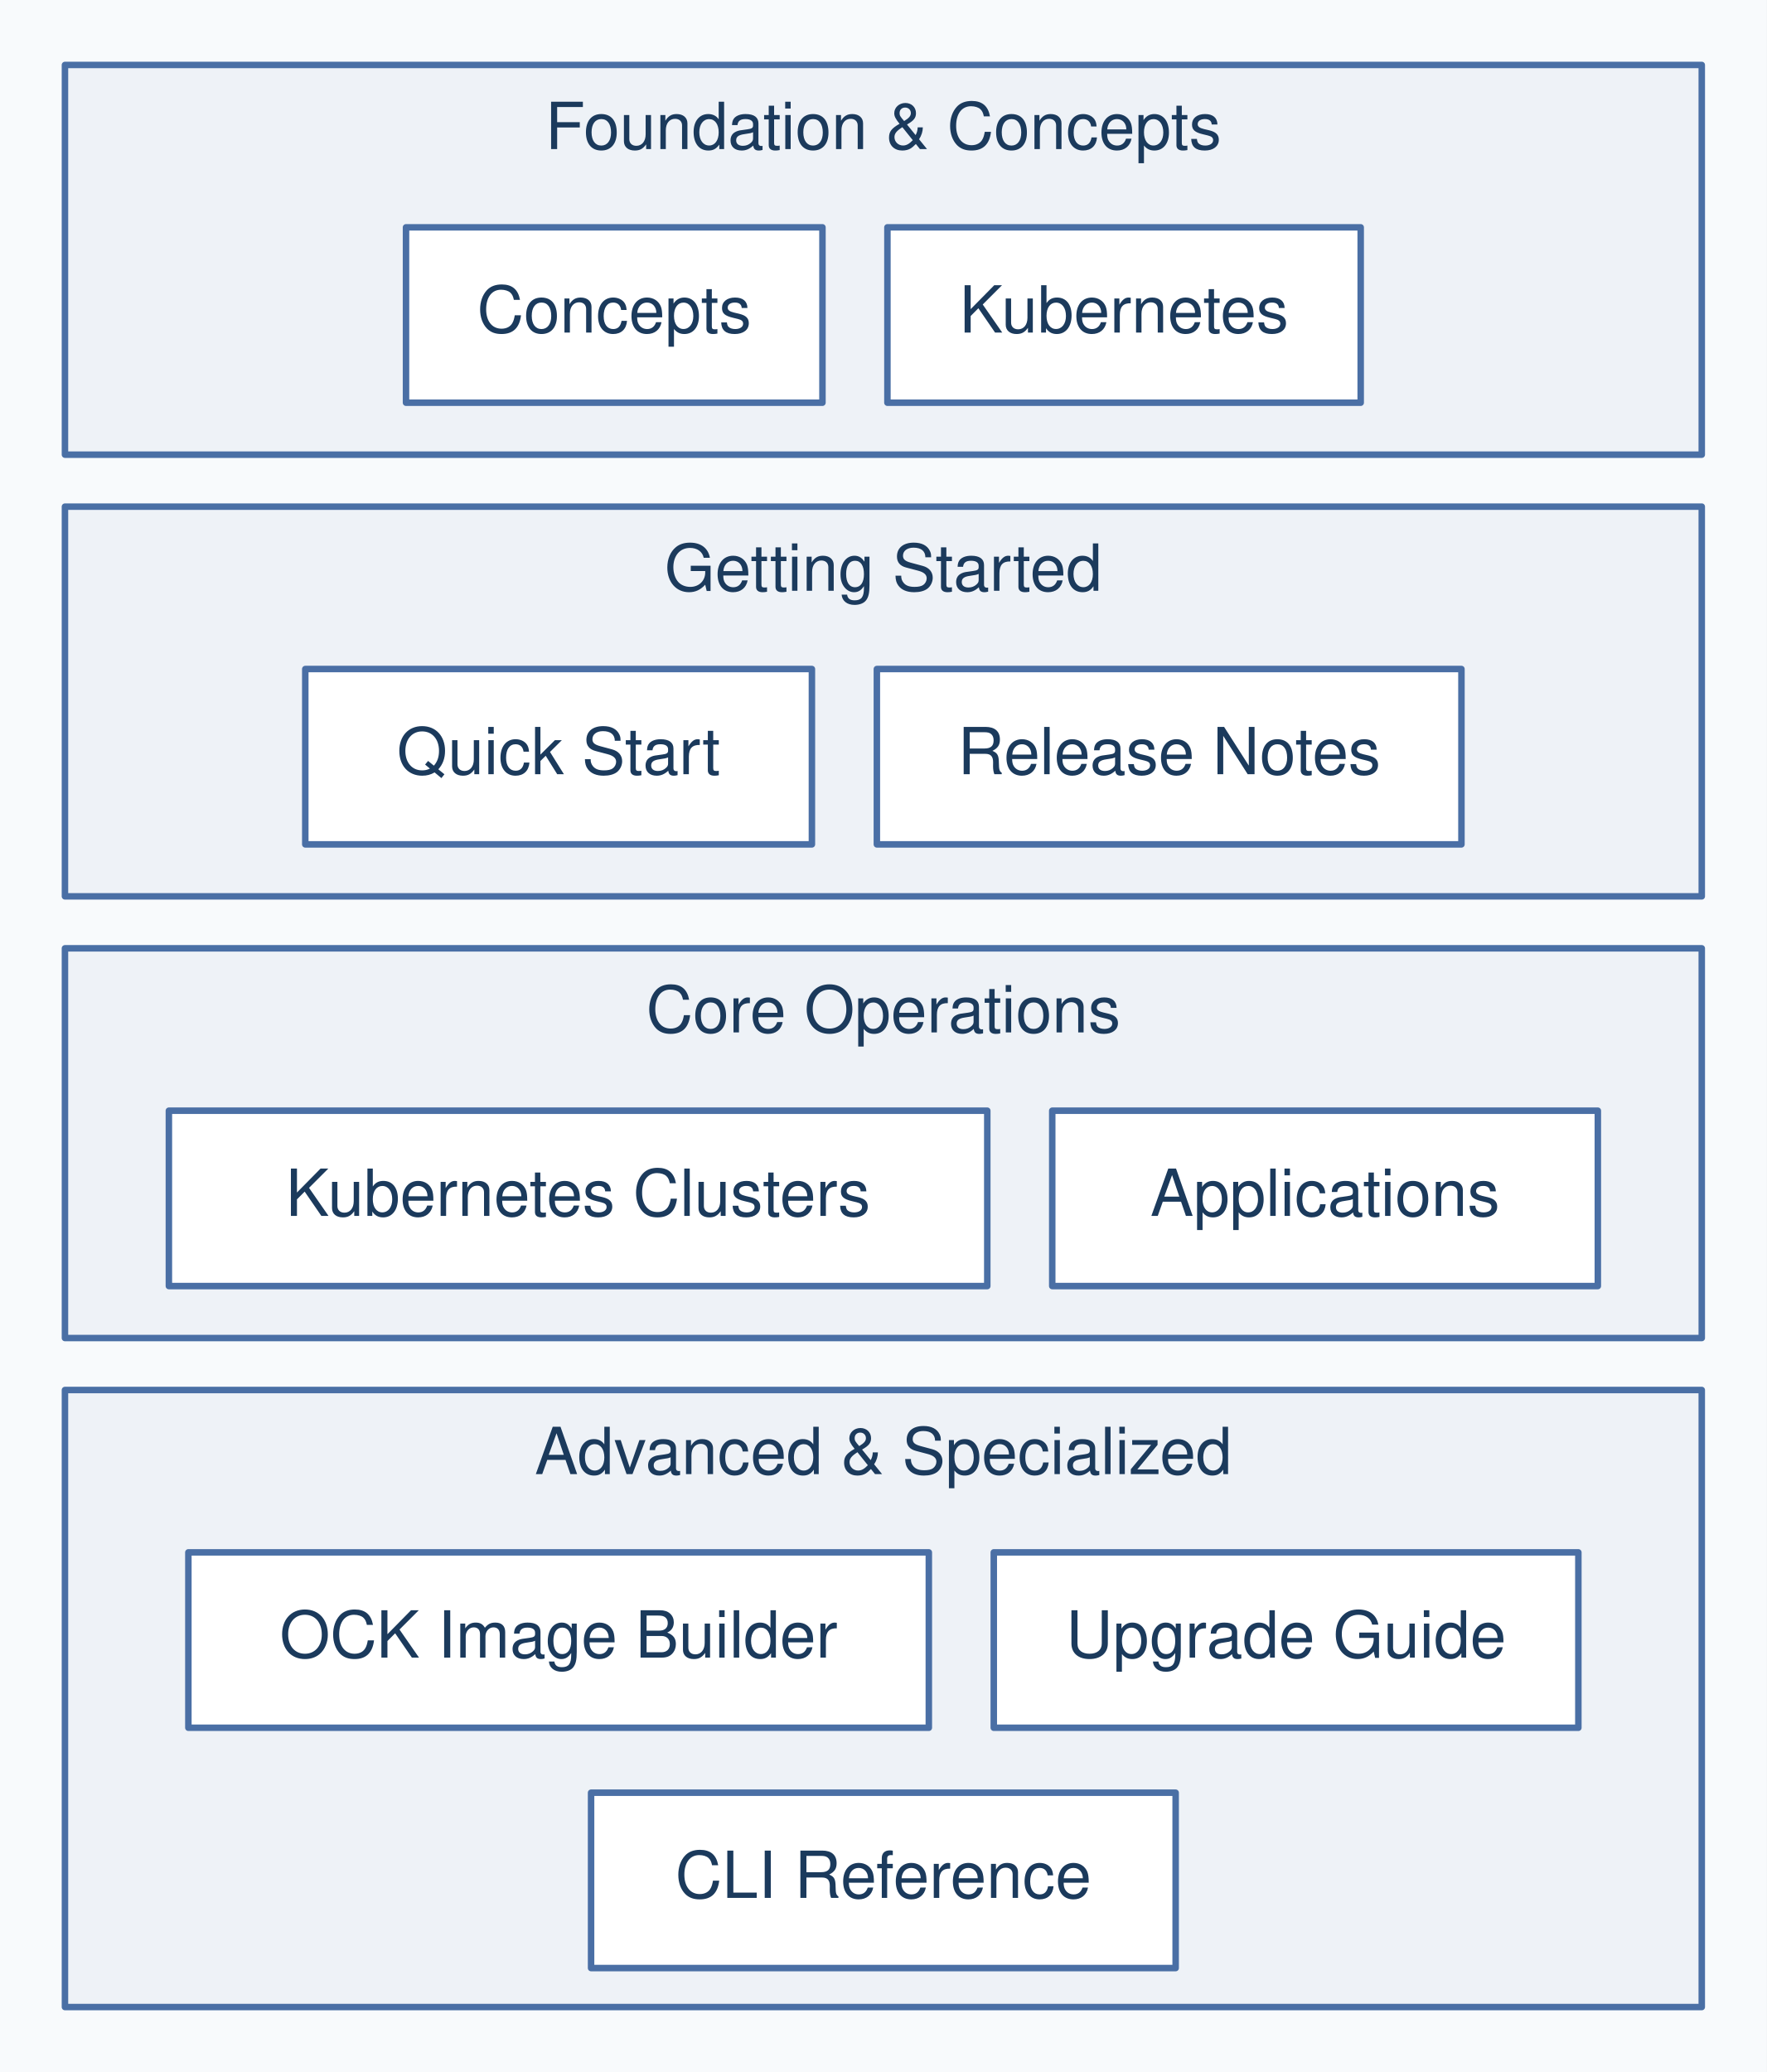
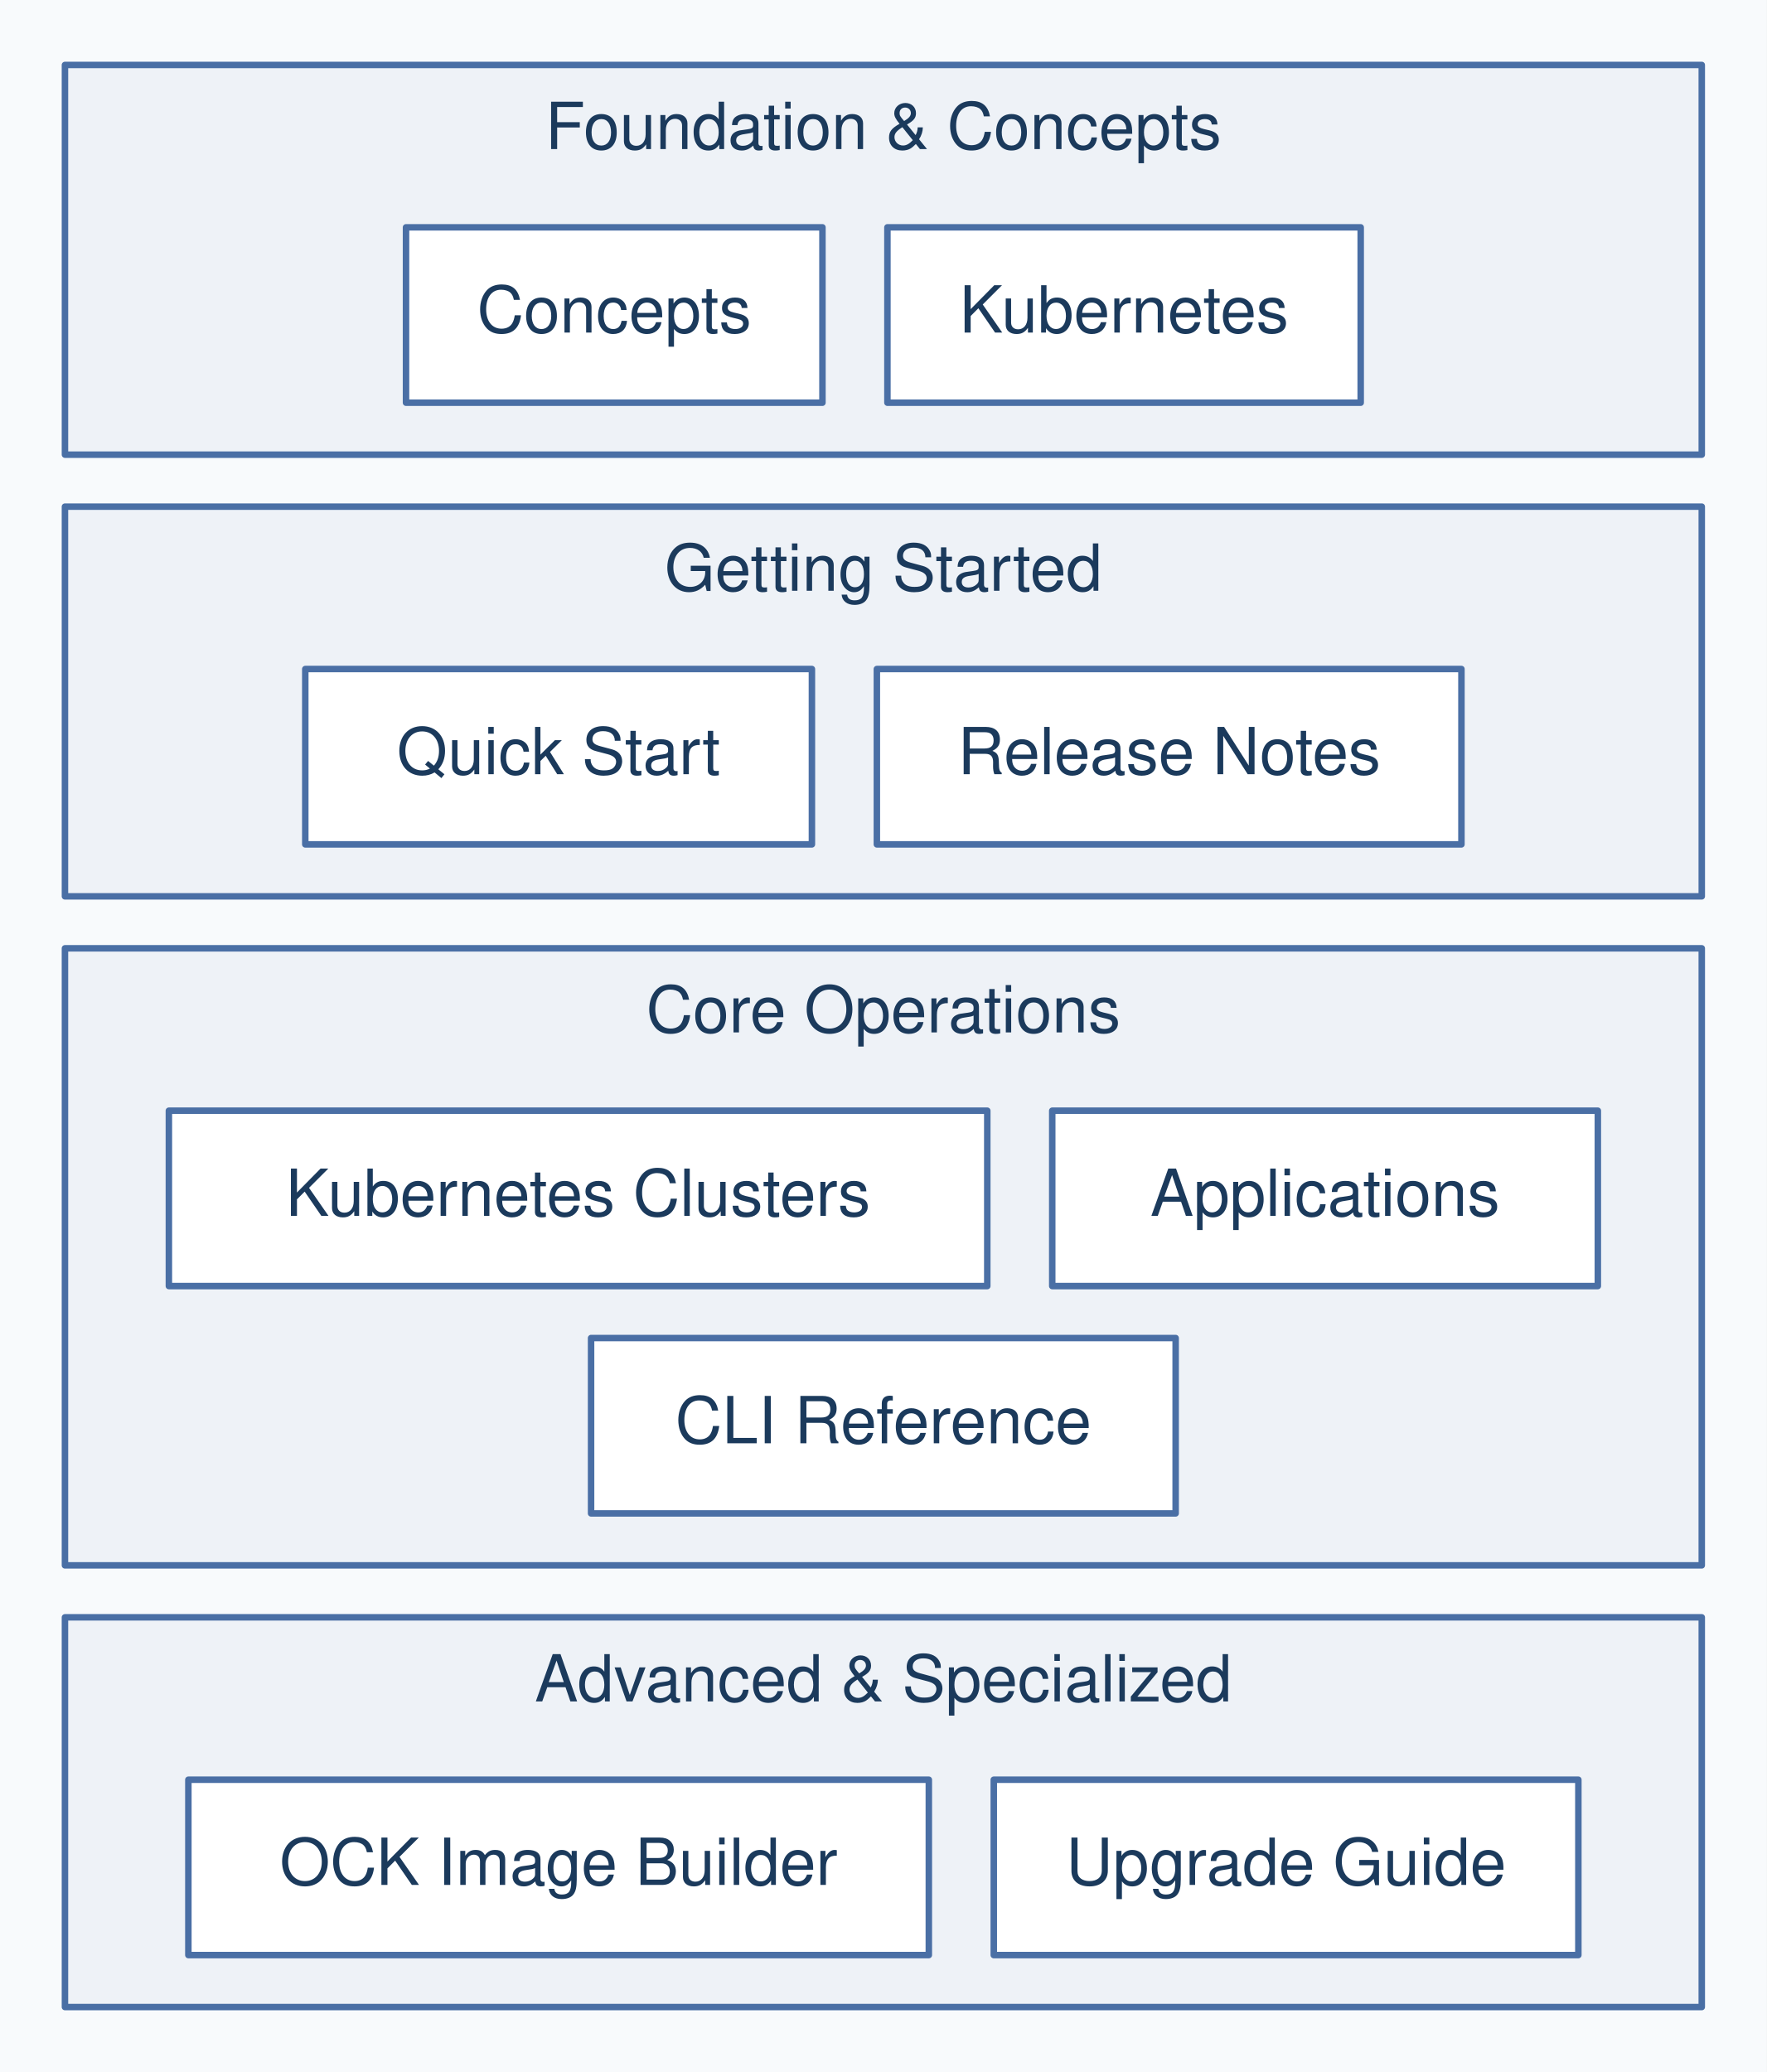
<svg xmlns="http://www.w3.org/2000/svg" version="1.1" viewBox="0 0 544 638" width="544" height="638">
  <defs>
    <style class="style-fonts">
      </style>
  </defs>
  <rect x="0" y="0" width="544" height="638" fill="#F8FAFC" />
  <g stroke-linecap="round" transform="translate(20 20) rotate(0 252 60)">
    <path d="M0 0 L504 0 L504 120 L0 120" stroke="none" stroke-width="0" fill="#EEF2F7" />
    <path d="M0 0 C141.1 0, 282.19 0, 504 0 M0 0 C163.56 0, 327.12 0, 504 0 M504 0 C504 44.33, 504 88.67, 504 120 M504 0 C504 47.15, 504 94.3, 504 120 M504 120 C393.97 120, 283.93 120, 0 120 M504 120 C320.27 120, 136.53 120, 0 120 M0 120 C0 76.18, 0 32.37, 0 0 M0 120 C0 94.84, 0 69.68, 0 0" stroke="#4A6FA5" stroke-width="2" fill="none" />
  </g>
  <g transform="translate(146 28) rotate(0 126 12.5)">
    <text x="126" y="17.9" font-family="Helvetica, Segoe UI Emoji" font-size="20px" fill="#1B3A5C" text-anchor="middle" style="white-space: pre;" direction="ltr" dominant-baseline="alphabetic">Foundation &amp; Concepts</text>
  </g>
  <g stroke-linecap="round" transform="translate(125.0156 70) rotate(0 64.11719 27)">
    <path d="M0 0 L128.23 0 L128.23 54 L0 54" stroke="none" stroke-width="0" fill="#FFFFFF" />
    <path d="M0 0 C26.67 0, 53.34 0, 128.23 0 M0 0 C40.49 0, 80.98 0, 128.23 0 M128.23 0 C128.23 11.1, 128.23 22.2, 128.23 54 M128.23 0 C128.23 13.35, 128.23 26.71, 128.23 54 M128.23 54 C101.22 54, 74.21 54, 0 54 M128.23 54 C98.73 54, 69.23 54, 0 54 M0 54 C0 37.81, 0 21.61, 0 0 M0 54 C0 34.76, 0 15.52, 0 0" stroke="#4A6FA5" stroke-width="2" fill="none" />
  </g>
  <g transform="translate(141.132 84.5) rotate(0 48 12.5)">
    <text x="48" y="17.9" font-family="Helvetica, Segoe UI Emoji" font-size="20px" fill="#1B3A5C" text-anchor="middle" style="white-space: pre;" direction="ltr" dominant-baseline="alphabetic">Concepts</text>
  </g>
  <g stroke-linecap="round" transform="translate(273.25 70) rotate(0 72.86719 27)">
    <path d="M0 0 L145.73 0 L145.73 54 L0 54" stroke="none" stroke-width="0" fill="#FFFFFF" />
    <path d="M0 0 C32.87 0, 65.74 0, 145.73 0 M0 0 C33.67 0, 67.33 0, 145.73 0 M145.73 0 C145.73 14.32, 145.73 28.63, 145.73 54 M145.73 0 C145.73 13.57, 145.73 27.14, 145.73 54 M145.73 54 C96.24 54, 46.75 54, 0 54 M145.73 54 C88.53 54, 31.33 54, 0 54 M0 54 C0 32.72, 0 11.44, 0 0 M0 54 C0 33.39, 0 12.78, 0 0" stroke="#4A6FA5" stroke-width="2" fill="none" />
  </g>
  <g transform="translate(286.117 84.5) rotate(0 60 12.5)">
    <text x="60" y="17.9" font-family="Helvetica, Segoe UI Emoji" font-size="20px" fill="#1B3A5C" text-anchor="middle" style="white-space: pre;" direction="ltr" dominant-baseline="alphabetic">Kubernetes</text>
  </g>
  <g stroke-linecap="round" transform="translate(20 156) rotate(0 252 60)">
    <path d="M0 0 L504 0 L504 120 L0 120" stroke="none" stroke-width="0" fill="#EEF2F7" />
    <path d="M0 0 C152.15 0, 304.3 0, 504 0 M0 0 C133.17 0, 266.34 0, 504 0 M504 0 C504 41.72, 504 83.44, 504 120 M504 0 C504 35.36, 504 70.71, 504 120 M504 120 C310.55 120, 117.11 120, 0 120 M504 120 C387.9 120, 271.8 120, 0 120 M0 120 C0 76.71, 0 33.43, 0 0 M0 120 C0 82.35, 0 44.71, 0 0" stroke="#4A6FA5" stroke-width="2" fill="none" />
  </g>
  <g transform="translate(182 164) rotate(0 90 12.5)">
    <text x="90" y="17.9" font-family="Helvetica, Segoe UI Emoji" font-size="20px" fill="#1B3A5C" text-anchor="middle" style="white-space: pre;" direction="ltr" dominant-baseline="alphabetic">Getting Started</text>
  </g>
  <g stroke-linecap="round" transform="translate(94 206) rotate(0 78 27)">
    <path d="M0 0 L156 0 L156 54 L0 54" stroke="none" stroke-width="0" fill="#FFFFFF" />
    <path d="M0 0 C47.78 0, 95.57 0, 156 0 M0 0 C55.12 0, 110.24 0, 156 0 M156 0 C156 12.28, 156 24.57, 156 54 M156 0 C156 16.49, 156 32.99, 156 54 M156 54 C106.49 54, 56.97 54, 0 54 M156 54 C110.01 54, 64.02 54, 0 54 M0 54 C0 34.97, 0 15.94, 0 0 M0 54 C0 37.21, 0 20.42, 0 0" stroke="#4A6FA5" stroke-width="2" fill="none" />
  </g>
  <g transform="translate(106 220.5) rotate(0 66 12.5)">
    <text x="66" y="17.9" font-family="Helvetica, Segoe UI Emoji" font-size="20px" fill="#1B3A5C" text-anchor="middle" style="white-space: pre;" direction="ltr" dominant-baseline="alphabetic">Quick Start</text>
  </g>
  <g stroke-linecap="round" transform="translate(270 206) rotate(0 90 27)">
    <path d="M0 0 L180 0 L180 54 L0 54" stroke="none" stroke-width="0" fill="#FFFFFF" />
    <path d="M0 0 C68.26 0, 136.52 0, 180 0 M0 0 C59 0, 117.99 0, 180 0 M180 0 C180 18.91, 180 37.81, 180 54 M180 0 C180 19.07, 180 38.15, 180 54 M180 54 C117.71 54, 55.41 54, 0 54 M180 54 C120.21 54, 60.42 54, 0 54 M0 54 C0 39.14, 0 24.27, 0 0 M0 54 C0 40.74, 0 27.48, 0 0" stroke="#4A6FA5" stroke-width="2" fill="none" />
  </g>
  <g transform="translate(282 220.5) rotate(0 78 12.5)">
    <text x="78" y="17.9" font-family="Helvetica, Segoe UI Emoji" font-size="20px" fill="#1B3A5C" text-anchor="middle" style="white-space: pre;" direction="ltr" dominant-baseline="alphabetic">Release Notes</text>
  </g>
-   <g stroke-linecap="round" transform="translate(20 292) rotate(0 252 60)">
-     <path d="M0 0 L504 0 L504 120 L0 120" stroke="none" stroke-width="0" fill="#EEF2F7" />
-     <path d="M0 0 C136.59 0, 273.17 0, 504 0 M0 0 C187.62 0, 375.24 0, 504 0 M504 0 C504 25.66, 504 51.32, 504 120 M504 0 C504 24.56, 504 49.11, 504 120 M504 120 C369.14 120, 234.28 120, 0 120 M504 120 C392.53 120, 281.07 120, 0 120 M0 120 C0 79.73, 0 39.46, 0 0 M0 120 C0 94.65, 0 69.31, 0 0" stroke="#4A6FA5" stroke-width="2" fill="none" />
+   <g stroke-linecap="round" transform="translate(20 292) rotate(0 252 95)">
+     <path d="M0 0 L504 0 L504 190 L0 190" stroke="none" stroke-width="0" fill="#EEF2F7" />
+     <path d="M0 0 C136.59 0, 273.17 0, 504 0 M0 0 C187.62 0, 375.24 0, 504 0 M504 0 C504 40.63, 504 81.26, 504 190 M504 0 C504 38.88, 504 77.76, 504 190 M504 190 C369.14 190, 234.28 190, 0 190 M504 190 C392.53 190, 281.07 190, 0 190 M0 190 C0 126.24, 0 62.47, 0 0 M0 190 C0 149.87, 0 109.74, 0 0" stroke="#4A6FA5" stroke-width="2" fill="none" />
  </g>
  <g transform="translate(182 300) rotate(0 90 12.5)">
    <text x="90" y="17.9" font-family="Helvetica, Segoe UI Emoji" font-size="20px" fill="#1B3A5C" text-anchor="middle" style="white-space: pre;" direction="ltr" dominant-baseline="alphabetic">Core Operations</text>
  </g>
  <g stroke-linecap="round" transform="translate(52 342) rotate(0 126 27)">
    <path d="M0 0 L252 0 L252 54 L0 54" stroke="none" stroke-width="0" fill="#FFFFFF" />
    <path d="M0 0 C93.45 0, 186.9 0, 252 0 M0 0 C91.1 0, 182.19 0, 252 0 M252 0 C252 15.29, 252 30.57, 252 54 M252 0 C252 15.56, 252 31.12, 252 54 M252 54 C157.39 54, 62.77 54, 0 54 M252 54 C163.2 54, 74.39 54, 0 54 M0 54 C0 36.38, 0 18.77, 0 0 M0 54 C0 38.17, 0 22.34, 0 0" stroke="#4A6FA5" stroke-width="2" fill="none" />
  </g>
  <g transform="translate(64 356.5) rotate(0 114 12.5)">
    <text x="114" y="17.9" font-family="Helvetica, Segoe UI Emoji" font-size="20px" fill="#1B3A5C" text-anchor="middle" style="white-space: pre;" direction="ltr" dominant-baseline="alphabetic">Kubernetes Clusters</text>
  </g>
  <g stroke-linecap="round" transform="translate(324 342) rotate(0 84 27)">
    <path d="M0 0 L168 0 L168 54 L0 54" stroke="none" stroke-width="0" fill="#FFFFFF" />
    <path d="M0 0 C54.07 0, 108.14 0, 168 0 M0 0 C63.59 0, 127.17 0, 168 0 M168 0 C168 18.68, 168 37.37, 168 54 M168 0 C168 15.29, 168 30.57, 168 54 M168 54 C127.5 54, 86.99 54, 0 54 M168 54 C132.94 54, 97.88 54, 0 54 M0 54 C0 38.83, 0 23.66, 0 0 M0 54 C0 34.14, 0 14.29, 0 0" stroke="#4A6FA5" stroke-width="2" fill="none" />
  </g>
  <g transform="translate(336 356.5) rotate(0 72 12.5)">
    <text x="72" y="17.9" font-family="Helvetica, Segoe UI Emoji" font-size="20px" fill="#1B3A5C" text-anchor="middle" style="white-space: pre;" direction="ltr" dominant-baseline="alphabetic">Applications</text>
  </g>
-   <g stroke-linecap="round" transform="translate(20 428) rotate(0 252 95)">
-     <path d="M0 0 L504 0 L504 190 L0 190" stroke="none" stroke-width="0" fill="#EEF2F7" />
-     <path d="M0 0 C175.69 0, 351.39 0, 504 0 M0 0 C130.16 0, 260.31 0, 504 0 M504 0 C504 42.89, 504 85.78, 504 190 M504 0 C504 56.98, 504 113.97, 504 190 M504 190 C402.93 190, 301.85 190, 0 190 M504 190 C328.44 190, 152.89 190, 0 190 M0 190 C0 145.03, 0 100.05, 0 0 M0 190 C0 125.32, 0 60.63, 0 0" stroke="#4A6FA5" stroke-width="2" fill="none" />
+   <g stroke-linecap="round" transform="translate(20 498) rotate(0 252 60)">
+     <path d="M0 0 L504 0 L504 120 L0 120" stroke="none" stroke-width="0" fill="#EEF2F7" />
+     <path d="M0 0 C175.69 0, 351.39 0, 504 0 M0 0 C130.16 0, 260.31 0, 504 0 M504 0 C504 27.09, 504 54.18, 504 120 M504 0 C504 35.99, 504 71.98, 504 120 M504 120 C402.93 120, 301.85 120, 0 120 M504 120 C328.44 120, 152.89 120, 0 120 M0 120 C0 91.59, 0 63.19, 0 0 M0 120 C0 79.15, 0 38.29, 0 0" stroke="#4A6FA5" stroke-width="2" fill="none" />
  </g>
-   <g transform="translate(140 436) rotate(0 132 12.5)">
+   <g transform="translate(140 506) rotate(0 132 12.5)">
    <text x="132" y="17.9" font-family="Helvetica, Segoe UI Emoji" font-size="20px" fill="#1B3A5C" text-anchor="middle" style="white-space: pre;" direction="ltr" dominant-baseline="alphabetic">Advanced &amp; Specialized</text>
  </g>
-   <g stroke-linecap="round" transform="translate(58 478) rotate(0 114 27)">
+   <g stroke-linecap="round" transform="translate(58 548) rotate(0 114 27)">
    <path d="M0 0 L228 0 L228 54 L0 54" stroke="none" stroke-width="0" fill="#FFFFFF" />
    <path d="M0 0 C56.14 0, 112.27 0, 228 0 M0 0 C70.84 0, 141.69 0, 228 0 M228 0 C228 15.45, 228 30.89, 228 54 M228 0 C228 11.42, 228 22.85, 228 54 M228 54 C156.63 54, 85.27 54, 0 54 M228 54 C180.15 54, 132.31 54, 0 54 M0 54 C0 37.38, 0 20.77, 0 0 M0 54 C0 35, 0 16, 0 0" stroke="#4A6FA5" stroke-width="2" fill="none" />
  </g>
-   <g transform="translate(70 492.5) rotate(0 102 12.5)">
+   <g transform="translate(70 562.5) rotate(0 102 12.5)">
    <text x="102" y="17.9" font-family="Helvetica, Segoe UI Emoji" font-size="20px" fill="#1B3A5C" text-anchor="middle" style="white-space: pre;" direction="ltr" dominant-baseline="alphabetic">OCK Image Builder</text>
  </g>
-   <g stroke-linecap="round" transform="translate(306 478) rotate(0 90 27)">
+   <g stroke-linecap="round" transform="translate(306 548) rotate(0 90 27)">
    <path d="M0 0 L180 0 L180 54 L0 54" stroke="none" stroke-width="0" fill="#FFFFFF" />
    <path d="M0 0 C55.75 0, 111.5 0, 180 0 M0 0 C42.59 0, 85.17 0, 180 0 M180 0 C180 11.63, 180 23.26, 180 54 M180 0 C180 20.02, 180 40.04, 180 54 M180 54 C114.33 54, 48.66 54, 0 54 M180 54 C143.84 54, 107.67 54, 0 54 M0 54 C0 42.57, 0 31.13, 0 0 M0 54 C0 41.01, 0 28.02, 0 0" stroke="#4A6FA5" stroke-width="2" fill="none" />
  </g>
-   <g transform="translate(318 492.5) rotate(0 78 12.5)">
+   <g transform="translate(318 562.5) rotate(0 78 12.5)">
    <text x="78" y="17.9" font-family="Helvetica, Segoe UI Emoji" font-size="20px" fill="#1B3A5C" text-anchor="middle" style="white-space: pre;" direction="ltr" dominant-baseline="alphabetic">Upgrade Guide</text>
  </g>
-   <g stroke-linecap="round" transform="translate(182 552) rotate(0 90 27)">
+   <g stroke-linecap="round" transform="translate(182 412) rotate(0 90 27)">
    <path d="M0 0 L180 0 L180 54 L0 54" stroke="none" stroke-width="0" fill="#FFFFFF" />
    <path d="M0 0 C42.3 0, 84.59 0, 180 0 M0 0 C51.72 0, 103.45 0, 180 0 M180 0 C180 17.27, 180 34.55, 180 54 M180 0 C180 14.81, 180 29.62, 180 54 M180 54 C125.29 54, 70.59 54, 0 54 M180 54 C125.27 54, 70.54 54, 0 54 M0 54 C0 34.93, 0 15.85, 0 0 M0 54 C0 39.66, 0 25.33, 0 0" stroke="#4A6FA5" stroke-width="2" fill="none" />
  </g>
-   <g transform="translate(194 566.5) rotate(0 78 12.5)">
+   <g transform="translate(194 426.5) rotate(0 78 12.5)">
    <text x="78" y="17.9" font-family="Helvetica, Segoe UI Emoji" font-size="20px" fill="#1B3A5C" text-anchor="middle" style="white-space: pre;" direction="ltr" dominant-baseline="alphabetic">CLI Reference</text>
  </g>
</svg>
